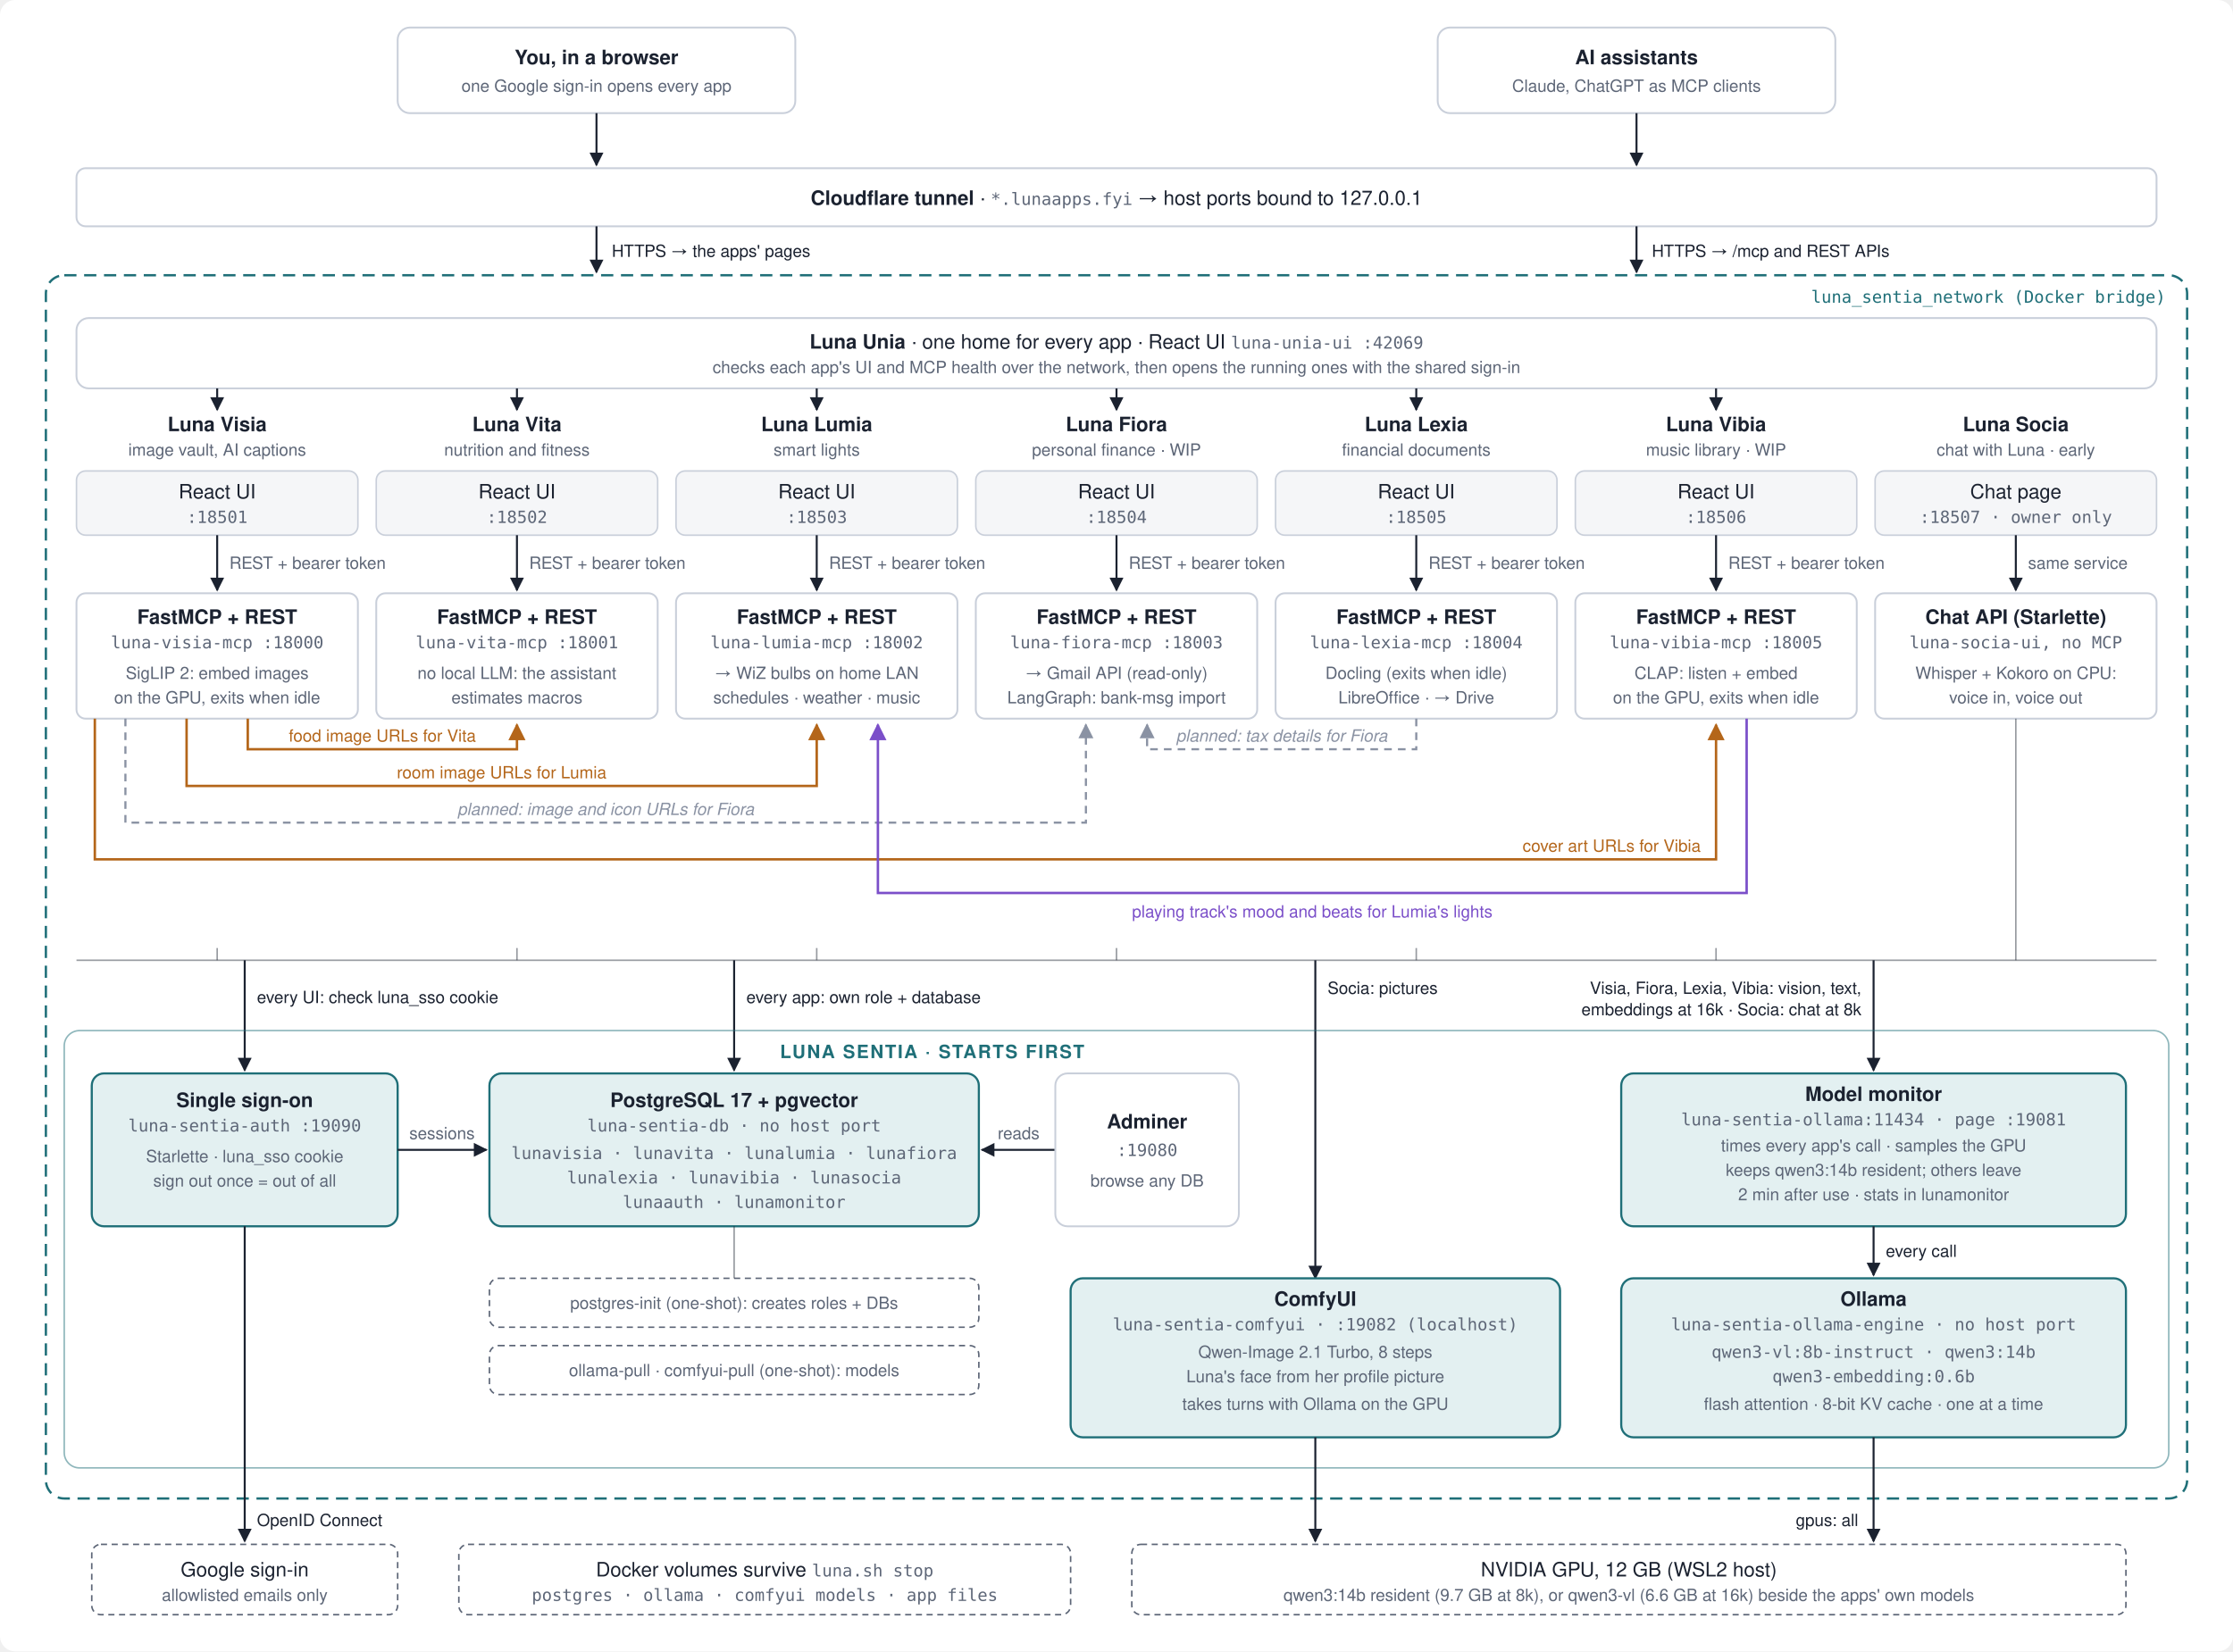
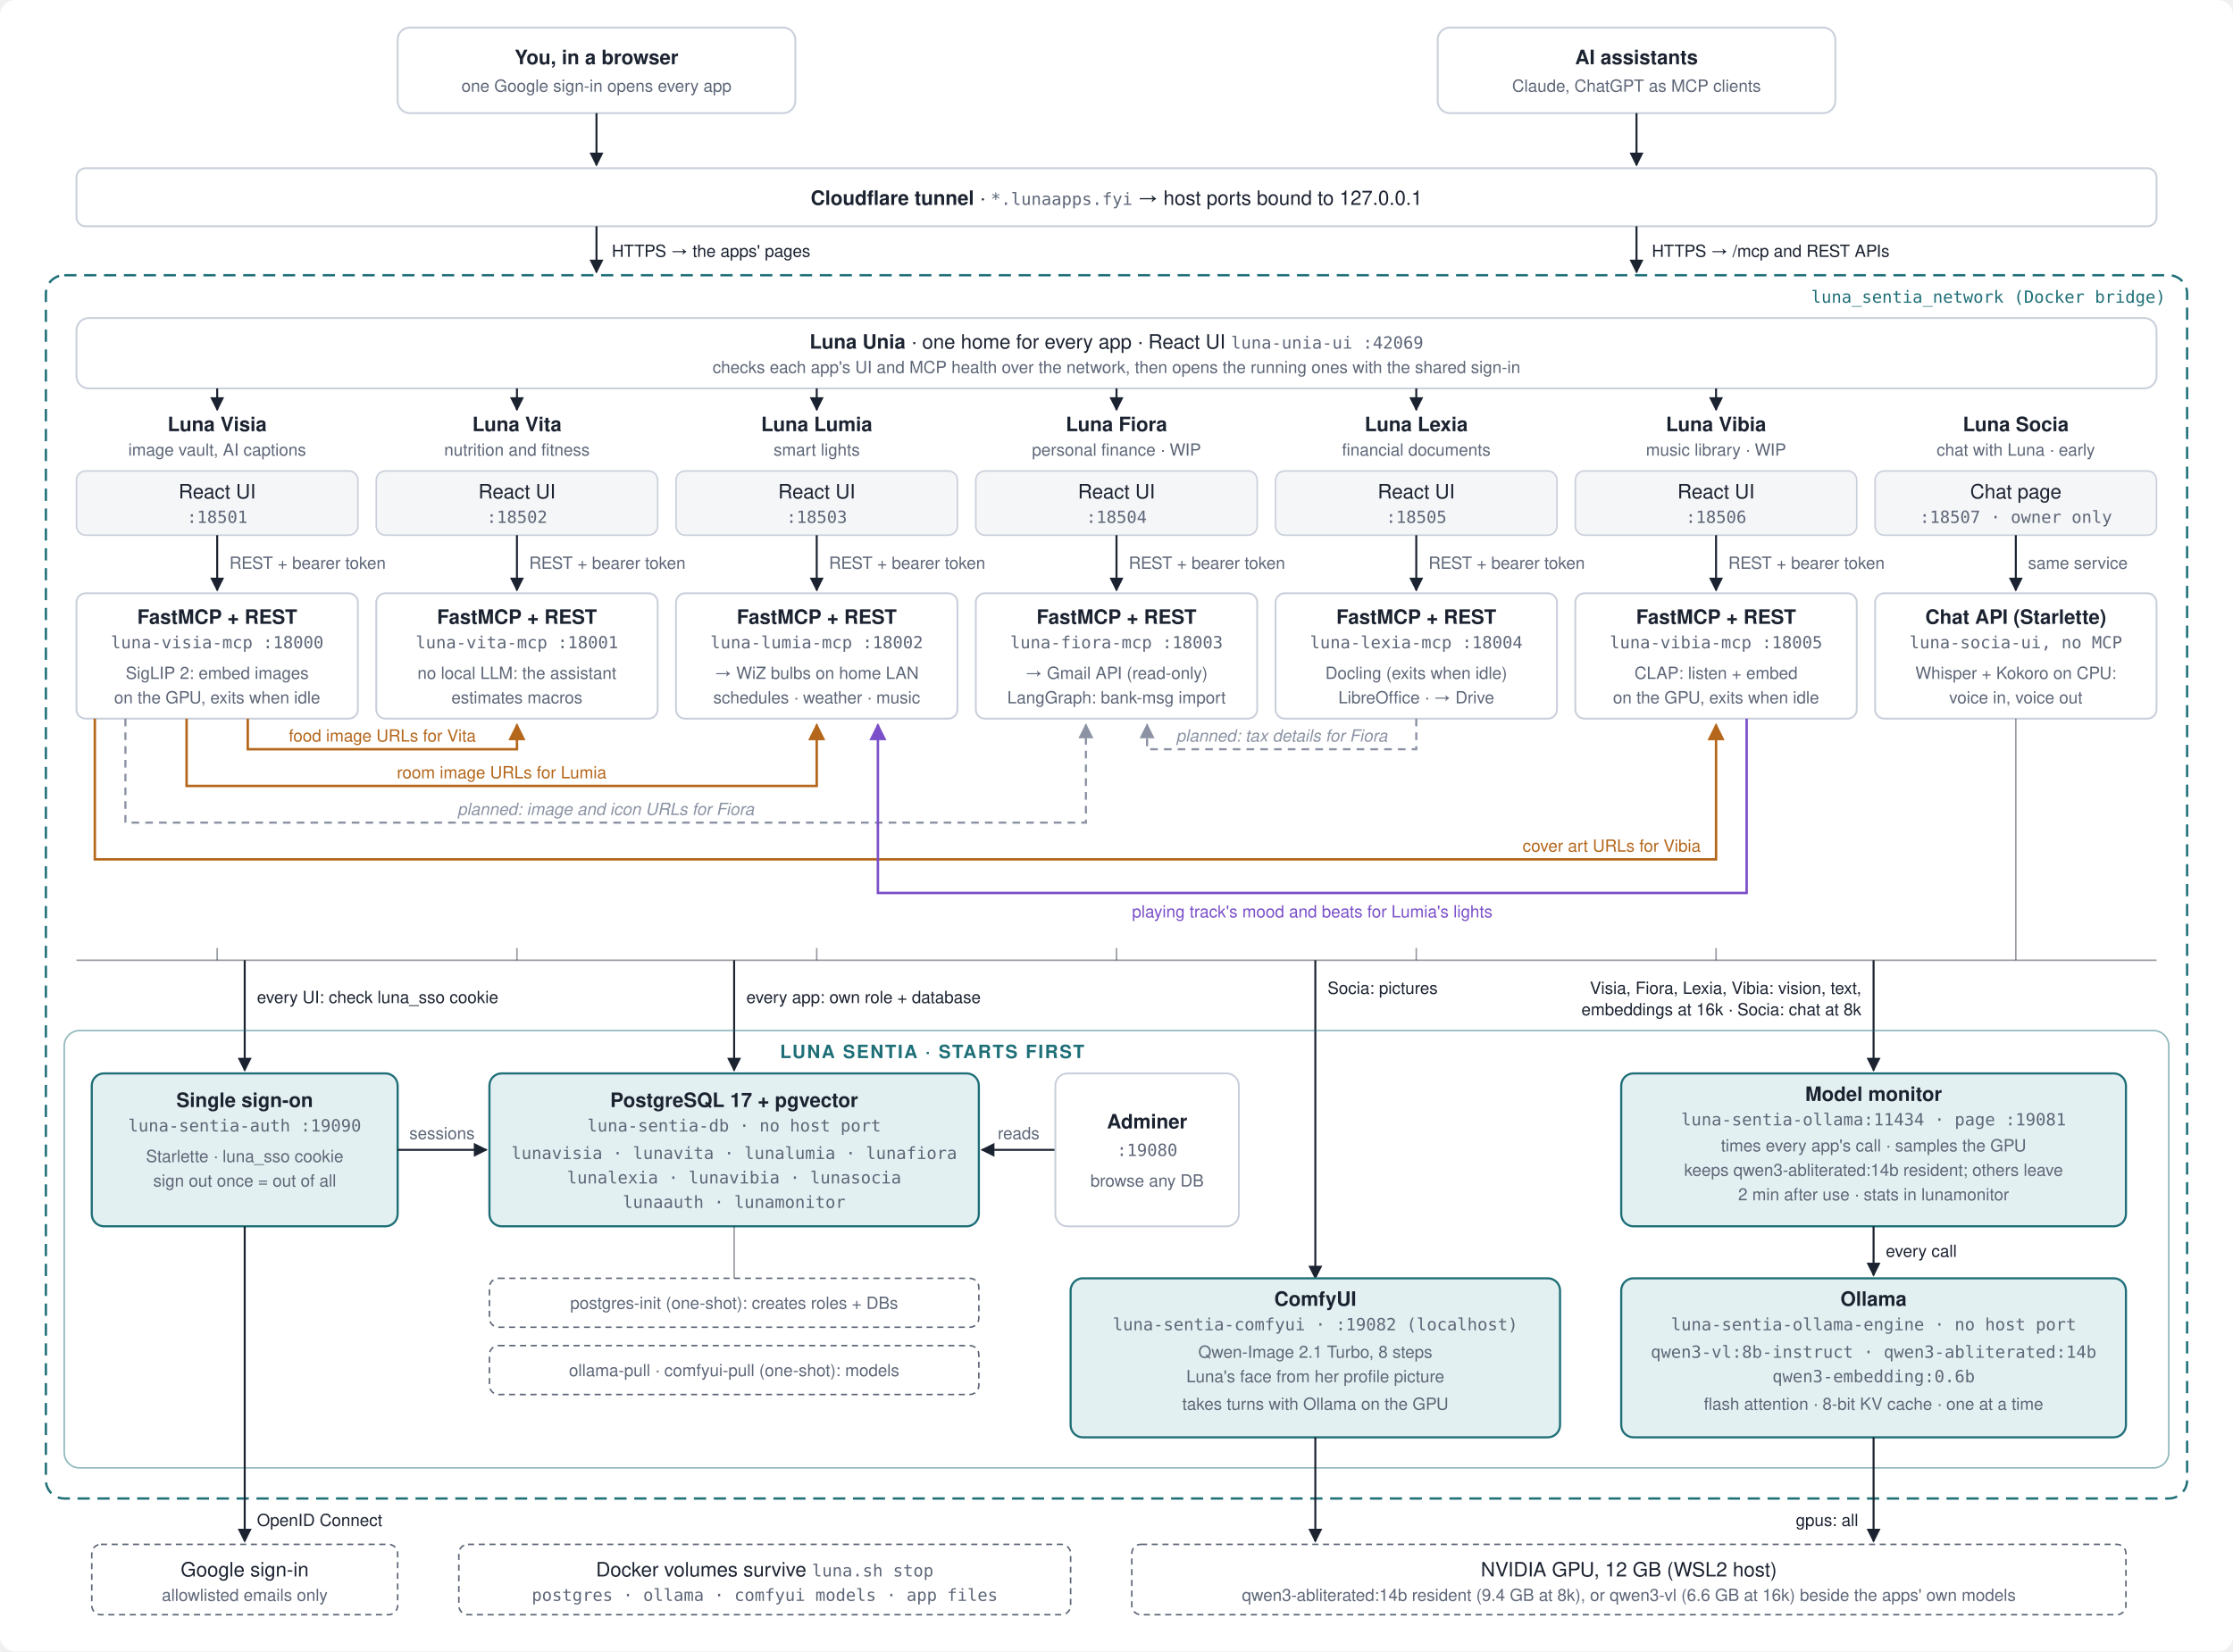
- <svg xmlns="http://www.w3.org/2000/svg" viewBox="0 0 1460 1080" width="1460" height="1080" role="img" aria-label="Clients reach seven Luna apps through a Cloudflare tunnel. Luna Unia, one home page, checks which Luna apps are running and opens each one with the shared sign-in. Six apps run a React UI and a FastMCP service; Luna Socia, the owner's chat with Luna, is one service. All share luna_sentia_network and rely on Luna Sentia for sign-on, PostgreSQL, Ollama and ComfyUI. Every model call goes through Sentia's model monitor, which times it, samples the GPU, keeps Socia's chat model qwen3:14b resident, and passes the call on to Ollama. Socia's pictures come from Qwen-Image 2.1 in ComfyUI, which takes turns with Ollama on the GPU. Visia's SigLIP 2, Vibia's CLAP and Lexia's Docling run inside those apps in processes that exit when idle. Luna Vibia tells Luna Lumia the mood and beats of the playing track.">
+ <svg xmlns="http://www.w3.org/2000/svg" viewBox="0 0 1460 1080" width="1460" height="1080" role="img" aria-label="Clients reach seven Luna apps through a Cloudflare tunnel. Luna Unia, one home page, checks which Luna apps are running and opens each one with the shared sign-in. Six apps run a React UI and a FastMCP service; Luna Socia, the owner's chat with Luna, is one service. All share luna_sentia_network and rely on Luna Sentia for sign-on, PostgreSQL, Ollama and ComfyUI. Every model call goes through Sentia's model monitor, which times it, samples the GPU, keeps Socia's chat model, an uncensored Qwen3 14B, resident, and passes the call on to Ollama. Socia's pictures come from Qwen-Image 2.1 in ComfyUI, which takes turns with Ollama on the GPU. Visia's SigLIP 2, Vibia's CLAP and Lexia's Docling run inside those apps in processes that exit when idle. Luna Vibia tells Luna Lumia the mood and beats of the playing track.">
  <style>
svg{font-family:-apple-system,"Segoe UI",Helvetica,Arial,sans-serif}
.b{font-weight:600}.m{font-family:ui-monospace,SFMono-Regular,Menlo,Consolas,monospace;font-size:11px}
.bg{fill:#ffffff}.hc{fill:#1b2230}.hl{fill:#b4661a}.hp{fill:#8a92a3}
.box{fill:#ffffff;stroke:#c9cfda;stroke-width:1.2}.app{fill:#f5f6f8;stroke:#c9cfda}
.core{fill:#e3f0f1;stroke:#1f6f78;stroke-width:1.4}.ext{fill:none;stroke:#5d6677;stroke-dasharray:4 3}
.net{fill:none;stroke:#1f6f78;stroke-width:1.5;stroke-dasharray:8 5}.zone{fill:none;stroke:#1f6f78;stroke-opacity:.5}
.arrow{stroke:#1b2230;stroke-width:1.3;fill:none}.rule,.rule line{stroke:#1b2230;stroke-opacity:.45}
.xlink{stroke:#b4661a;stroke-width:1.6;fill:none}.plan{stroke:#8a92a3;stroke-width:1.4;fill:none;stroke-dasharray:5 4}
.mlink{stroke:#7b4fc9;stroke-width:1.6;fill:none}.hm{fill:#7b4fc9}.lm{fill:#7b4fc9;font-size:11px;font-weight:500}
.t{fill:#1b2230;font-size:13px}.s{fill:#5d6677;font-size:11px}.m{fill:#5d6677}.mc{fill:#1f6f78}
.lbl{fill:#1b2230;font-size:11px}.lk{fill:#b4661a;font-size:11px;font-weight:500}.pl{fill:#8a92a3;font-size:11px;font-style:italic}
.ct{fill:#1f6f78;font-size:12px;font-weight:600;letter-spacing:.08em}
@media (prefers-color-scheme:dark){
.bg{fill:#1a2029}.hc{fill:#e4e8ef}.hl{fill:#e3a35f}.hp{fill:#78819a}
.box{fill:#1a2029;stroke:#343d4b;stroke-width:1.2}.app{fill:#11151c;stroke:#343d4b}
.core{fill:#17303a;stroke:#5fb8c1;stroke-width:1.4}.ext{fill:none;stroke:#98a2b3;stroke-dasharray:4 3}
.net{fill:none;stroke:#5fb8c1;stroke-width:1.5;stroke-dasharray:8 5}.zone{fill:none;stroke:#5fb8c1;stroke-opacity:.5}
.arrow{stroke:#e4e8ef;stroke-width:1.3;fill:none}.rule,.rule line{stroke:#e4e8ef;stroke-opacity:.45}
.xlink{stroke:#e3a35f;stroke-width:1.6;fill:none}.plan{stroke:#78819a;stroke-width:1.4;fill:none;stroke-dasharray:5 4}
.mlink{stroke:#b394f0;stroke-width:1.6;fill:none}.hm{fill:#b394f0}.lm{fill:#b394f0;font-size:11px;font-weight:500}
.t{fill:#e4e8ef;font-size:13px}.s{fill:#98a2b3;font-size:11px}.m{fill:#98a2b3}.mc{fill:#5fb8c1}
.lbl{fill:#e4e8ef;font-size:11px}.lk{fill:#e3a35f;font-size:11px;font-weight:500}.pl{fill:#78819a;font-size:11px;font-style:italic}
.ct{fill:#5fb8c1;font-size:12px;font-weight:600;letter-spacing:.08em}
}
</style>
  <rect class="bg" x="0" y="0" width="1460" height="1080" rx="10" />
  <defs>
    <marker id="ah" viewBox="0 0 10 10" refX="9" refY="5" markerWidth="7" markerHeight="7" orient="auto-start-reverse">
      <path d="M0,0 L10,5 L0,10 z" class="hc" />
    </marker>
    <marker id="ahl" viewBox="0 0 10 10" refX="9" refY="5" markerWidth="7" markerHeight="7" orient="auto-start-reverse">
      <path d="M0,0 L10,5 L0,10 z" class="hl" />
    </marker>
    <marker id="ahp" viewBox="0 0 10 10" refX="9" refY="5" markerWidth="7" markerHeight="7" orient="auto-start-reverse">
      <path d="M0,0 L10,5 L0,10 z" class="hp" />
    </marker>
    <marker id="ahm" viewBox="0 0 10 10" refX="9" refY="5" markerWidth="7" markerHeight="7" orient="auto-start-reverse">
      <path d="M0,0 L10,5 L0,10 z" class="hm" />
    </marker>
  </defs>
  <rect class="box" x="260" y="18" width="260" height="56" rx="8" />
  <text class="t b" x="390" y="42" text-anchor="middle">You, in a browser</text>
  <text class="s" x="390" y="60" text-anchor="middle">one Google sign-in opens every app</text>
  <line class="arrow" x1="390" y1="74" x2="390" y2="108" marker-end="url(#ah)" />
  <rect class="box" x="940" y="18" width="260" height="56" rx="8" />
  <text class="t b" x="1070" y="42" text-anchor="middle">AI assistants</text>
  <text class="s" x="1070" y="60" text-anchor="middle">Claude, ChatGPT as MCP clients</text>
  <line class="arrow" x1="1070" y1="74" x2="1070" y2="108" marker-end="url(#ah)" />
  <rect class="box" x="50" y="110" width="1360" height="38" rx="6" />
  <text class="t" x="730.0" y="134" text-anchor="middle">
    <tspan class="b">Cloudflare tunnel</tspan> · <tspan class="m">*.lunaapps.fyi</tspan> → host ports bound to 127.0.0.1</text>
  <line class="arrow" x1="390" y1="148" x2="390" y2="178" marker-end="url(#ah)" />
  <text class="lbl" x="400" y="168" text-anchor="start">HTTPS → the apps' pages</text>
  <line class="arrow" x1="1070" y1="148" x2="1070" y2="178" marker-end="url(#ah)" />
  <text class="lbl" x="1080" y="168" text-anchor="start">HTTPS → /mcp and REST APIs</text>
  <rect class="net" x="30" y="180" width="1400" height="800" rx="12" />
  <text class="m mc" x="1416" y="198" text-anchor="end">luna_sentia_network (Docker bridge)</text>
  <rect class="box" x="50" y="208" width="1360" height="46" rx="8" />
  <text class="t" x="730.0" y="228" text-anchor="middle">
    <tspan class="b">Luna Unia</tspan> · one home for every app · React UI <tspan class="m">luna-unia-ui :42069</tspan>
  </text>
  <text class="s" x="730.0" y="244" text-anchor="middle">checks each app's UI and MCP health over the network, then opens the running ones with the shared sign-in</text>
  <line class="arrow" x1="142" y1="254" x2="142" y2="268" marker-end="url(#ah)" />
  <line class="arrow" x1="338" y1="254" x2="338" y2="268" marker-end="url(#ah)" />
  <line class="arrow" x1="534" y1="254" x2="534" y2="268" marker-end="url(#ah)" />
  <line class="arrow" x1="730" y1="254" x2="730" y2="268" marker-end="url(#ah)" />
  <line class="arrow" x1="926" y1="254" x2="926" y2="268" marker-end="url(#ah)" />
  <line class="arrow" x1="1122" y1="254" x2="1122" y2="268" marker-end="url(#ah)" />
  <text class="t b" x="142" y="282" text-anchor="middle">Luna Visia</text>
  <text class="s" x="142" y="298" text-anchor="middle">image vault, AI captions</text>
  <rect class="app" x="50" y="308" width="184" height="42" rx="6" />
  <text class="t" x="142" y="326" text-anchor="middle">React UI</text>
  <text class="m" x="142" y="342" text-anchor="middle">:18501</text>
  <line class="arrow" x1="142" y1="350" x2="142" y2="386" marker-end="url(#ah)" />
  <text class="s" x="150" y="372" text-anchor="start">REST + bearer token</text>
  <rect class="box" x="50" y="388" width="184" height="82" rx="6" />
  <text class="t b" x="142" y="408" text-anchor="middle">FastMCP + REST</text>
  <text class="m" x="142" y="424" text-anchor="middle">luna-visia-mcp :18000</text>
  <text class="s" x="142" y="444" text-anchor="middle">SigLIP 2: embed images</text>
  <text class="s" x="142" y="460" text-anchor="middle">on the GPU, exits when idle</text>
  <text class="t b" x="338" y="282" text-anchor="middle">Luna Vita</text>
  <text class="s" x="338" y="298" text-anchor="middle">nutrition and fitness</text>
  <rect class="app" x="246" y="308" width="184" height="42" rx="6" />
  <text class="t" x="338" y="326" text-anchor="middle">React UI</text>
  <text class="m" x="338" y="342" text-anchor="middle">:18502</text>
  <line class="arrow" x1="338" y1="350" x2="338" y2="386" marker-end="url(#ah)" />
  <text class="s" x="346" y="372" text-anchor="start">REST + bearer token</text>
  <rect class="box" x="246" y="388" width="184" height="82" rx="6" />
  <text class="t b" x="338" y="408" text-anchor="middle">FastMCP + REST</text>
  <text class="m" x="338" y="424" text-anchor="middle">luna-vita-mcp :18001</text>
  <text class="s" x="338" y="444" text-anchor="middle">no local LLM: the assistant</text>
  <text class="s" x="338" y="460" text-anchor="middle">estimates macros</text>
  <text class="t b" x="534" y="282" text-anchor="middle">Luna Lumia</text>
  <text class="s" x="534" y="298" text-anchor="middle">smart lights</text>
  <rect class="app" x="442" y="308" width="184" height="42" rx="6" />
  <text class="t" x="534" y="326" text-anchor="middle">React UI</text>
  <text class="m" x="534" y="342" text-anchor="middle">:18503</text>
  <line class="arrow" x1="534" y1="350" x2="534" y2="386" marker-end="url(#ah)" />
  <text class="s" x="542" y="372" text-anchor="start">REST + bearer token</text>
  <rect class="box" x="442" y="388" width="184" height="82" rx="6" />
  <text class="t b" x="534" y="408" text-anchor="middle">FastMCP + REST</text>
  <text class="m" x="534" y="424" text-anchor="middle">luna-lumia-mcp :18002</text>
  <text class="s" x="534" y="444" text-anchor="middle">→ WiZ bulbs on home LAN</text>
  <text class="s" x="534" y="460" text-anchor="middle">schedules · weather · music</text>
  <text class="t b" x="730" y="282" text-anchor="middle">Luna Fiora</text>
  <text class="s" x="730" y="298" text-anchor="middle">personal finance · WIP</text>
  <rect class="app" x="638" y="308" width="184" height="42" rx="6" />
  <text class="t" x="730" y="326" text-anchor="middle">React UI</text>
  <text class="m" x="730" y="342" text-anchor="middle">:18504</text>
  <line class="arrow" x1="730" y1="350" x2="730" y2="386" marker-end="url(#ah)" />
  <text class="s" x="738" y="372" text-anchor="start">REST + bearer token</text>
  <rect class="box" x="638" y="388" width="184" height="82" rx="6" />
  <text class="t b" x="730" y="408" text-anchor="middle">FastMCP + REST</text>
  <text class="m" x="730" y="424" text-anchor="middle">luna-fiora-mcp :18003</text>
  <text class="s" x="730" y="444" text-anchor="middle">→ Gmail API (read-only)</text>
  <text class="s" x="730" y="460" text-anchor="middle">LangGraph: bank-msg import</text>
  <text class="t b" x="926" y="282" text-anchor="middle">Luna Lexia</text>
  <text class="s" x="926" y="298" text-anchor="middle">financial documents</text>
  <rect class="app" x="834" y="308" width="184" height="42" rx="6" />
  <text class="t" x="926" y="326" text-anchor="middle">React UI</text>
  <text class="m" x="926" y="342" text-anchor="middle">:18505</text>
  <line class="arrow" x1="926" y1="350" x2="926" y2="386" marker-end="url(#ah)" />
  <text class="s" x="934" y="372" text-anchor="start">REST + bearer token</text>
  <rect class="box" x="834" y="388" width="184" height="82" rx="6" />
  <text class="t b" x="926" y="408" text-anchor="middle">FastMCP + REST</text>
  <text class="m" x="926" y="424" text-anchor="middle">luna-lexia-mcp :18004</text>
  <text class="s" x="926" y="444" text-anchor="middle">Docling (exits when idle)</text>
  <text class="s" x="926" y="460" text-anchor="middle">LibreOffice · → Drive</text>
  <text class="t b" x="1122" y="282" text-anchor="middle">Luna Vibia</text>
  <text class="s" x="1122" y="298" text-anchor="middle">music library · WIP</text>
  <rect class="app" x="1030" y="308" width="184" height="42" rx="6" />
  <text class="t" x="1122" y="326" text-anchor="middle">React UI</text>
  <text class="m" x="1122" y="342" text-anchor="middle">:18506</text>
  <line class="arrow" x1="1122" y1="350" x2="1122" y2="386" marker-end="url(#ah)" />
  <text class="s" x="1130" y="372" text-anchor="start">REST + bearer token</text>
  <rect class="box" x="1030" y="388" width="184" height="82" rx="6" />
  <text class="t b" x="1122" y="408" text-anchor="middle">FastMCP + REST</text>
  <text class="m" x="1122" y="424" text-anchor="middle">luna-vibia-mcp :18005</text>
  <text class="s" x="1122" y="444" text-anchor="middle">CLAP: listen + embed</text>
  <text class="s" x="1122" y="460" text-anchor="middle">on the GPU, exits when idle</text>
  <text class="t b" x="1318" y="282" text-anchor="middle">Luna Socia</text>
  <text class="s" x="1318" y="298" text-anchor="middle">chat with Luna · early</text>
  <rect class="app" x="1226" y="308" width="184" height="42" rx="6" />
  <text class="t" x="1318" y="326" text-anchor="middle">Chat page</text>
  <text class="m" x="1318" y="342" text-anchor="middle">:18507 · owner only</text>
  <line class="arrow" x1="1318" y1="350" x2="1318" y2="386" marker-end="url(#ah)" />
  <text class="s" x="1326" y="372" text-anchor="start">same service</text>
  <rect class="box" x="1226" y="388" width="184" height="82" rx="6" />
  <text class="t b" x="1318" y="408" text-anchor="middle">Chat API (Starlette)</text>
  <text class="m" x="1318" y="424" text-anchor="middle">luna-socia-ui, no MCP</text>
  <text class="s" x="1318" y="444" text-anchor="middle">Whisper + Kokoro on CPU:</text>
  <text class="s" x="1318" y="460" text-anchor="middle">voice in, voice out</text>
  <polyline class="xlink" points="162,470 162,490 338,490 338,474" marker-end="url(#ahl)" />
  <text class="lk" x="250.0" y="485" text-anchor="middle">food image URLs for Vita</text>
  <polyline class="plan" points="926,470 926,490 750,490 750,474" marker-end="url(#ahp)" />
  <text class="pl" x="838.0" y="485" text-anchor="middle">planned: tax details for Fiora</text>
  <polyline class="xlink" points="122,470 122,514 534,514 534,474" marker-end="url(#ahl)" />
  <text class="lk" x="328.0" y="509" text-anchor="middle">room image URLs for Lumia</text>
  <polyline class="plan" points="82,470 82,538 710,538 710,474" marker-end="url(#ahp)" />
  <text class="pl" x="396.0" y="533" text-anchor="middle">planned: image and icon URLs for Fiora</text>
  <polyline class="xlink" points="62,470 62,562 1122,562 1122,474" marker-end="url(#ahl)" />
  <text class="lk" x="1112" y="557" text-anchor="end">cover art URLs for Vibia</text>
  <polyline class="mlink" points="1142,470 1142,584 574,584 574,474" marker-end="url(#ahm)" />
  <text class="lm" x="858.0" y="600" text-anchor="middle">playing track's mood and beats for Lumia's lights</text>
  <line x1="50" y1="628" x2="1410" y2="628" class="rule" stroke-opacity=".45" />
  <g class="rule" stroke-opacity=".45">
    <line x1="142" y1="620" x2="142" y2="628" />
    <line x1="338" y1="620" x2="338" y2="628" />
    <line x1="534" y1="620" x2="534" y2="628" />
    <line x1="730" y1="620" x2="730" y2="628" />
    <line x1="926" y1="620" x2="926" y2="628" />
    <line x1="1122" y1="620" x2="1122" y2="628" />
    <line x1="1318" y1="470" x2="1318" y2="628" />
  </g>
  <line class="arrow" x1="160" y1="628" x2="160" y2="700" marker-end="url(#ah)" />
  <text class="lbl" x="168" y="656" text-anchor="start">every UI: check luna_sso cookie</text>
  <line class="arrow" x1="480" y1="628" x2="480" y2="700" marker-end="url(#ah)" />
  <text class="lbl" x="488" y="656" text-anchor="start">every app: own role + database</text>
  <line class="arrow" x1="860" y1="628" x2="860" y2="836" marker-end="url(#ah)" />
  <text class="lbl" x="868" y="650" text-anchor="start">Socia: pictures</text>
  <line class="arrow" x1="1225" y1="628" x2="1225" y2="700" marker-end="url(#ah)" />
  <text class="lbl" x="1217" y="650" text-anchor="end">Visia, Fiora, Lexia, Vibia: vision, text,</text>
  <text class="lbl" x="1217" y="664" text-anchor="end">embeddings at 16k · Socia: chat at 8k</text>
  <rect class="zone" x="42" y="674" width="1376" height="286" rx="10" />
  <text class="ct" x="510" y="692" text-anchor="start">LUNA SENTIA · STARTS FIRST</text>
  <rect class="core" x="60" y="702" width="200" height="100" rx="8" />
  <text class="t b" x="160" y="724" text-anchor="middle">Single sign-on</text>
  <text class="m" x="160" y="740" text-anchor="middle">luna-sentia-auth :19090</text>
  <text class="s" x="160" y="760" text-anchor="middle">Starlette · luna_sso cookie</text>
  <text class="s" x="160" y="776" text-anchor="middle">sign out once = out of all</text>
  <line class="arrow" x1="260" y1="752" x2="318" y2="752" marker-end="url(#ah)" />
  <text class="s" x="289" y="745" text-anchor="middle">sessions</text>
  <rect class="core" x="320" y="702" width="320" height="100" rx="8" />
  <text class="t b" x="480" y="724" text-anchor="middle">PostgreSQL 17 + pgvector</text>
  <text class="m" x="480" y="740" text-anchor="middle">luna-sentia-db · no host port</text>
  <text class="m" x="480" y="758" text-anchor="middle">lunavisia · lunavita · lunalumia · lunafiora</text>
  <text class="m" x="480" y="774" text-anchor="middle">lunalexia · lunavibia · lunasocia</text>
  <text class="m" x="480" y="790" text-anchor="middle">lunaauth · lunamonitor</text>
  <line class="arrow" x1="690" y1="752" x2="642" y2="752" marker-end="url(#ah)" />
  <text class="s" x="666" y="745" text-anchor="middle">reads</text>
  <rect class="box" x="690" y="702" width="120" height="100" rx="8" />
  <text class="t b" x="750" y="738" text-anchor="middle">Adminer</text>
  <text class="m" x="750" y="756" text-anchor="middle">:19080</text>
  <text class="s" x="750" y="776" text-anchor="middle">browse any DB</text>
  <rect class="core" x="1060" y="702" width="330" height="100" rx="8" />
  <text class="t b" x="1225" y="720" text-anchor="middle">Model monitor</text>
  <text class="m" x="1225" y="736" text-anchor="middle">luna-sentia-ollama:11434 · page :19081</text>
  <text class="s" x="1225" y="753" text-anchor="middle">times every app's call · samples the GPU</text>
-   <text class="s" x="1225" y="769" text-anchor="middle">keeps qwen3:14b resident; others leave</text>
+   <text class="s" x="1225" y="769" text-anchor="middle">keeps qwen3-abliterated:14b resident; others leave</text>
  <text class="s" x="1225" y="785" text-anchor="middle">2 min after use · stats in lunamonitor</text>
  <line class="arrow" x1="1225" y1="802" x2="1225" y2="834" marker-end="url(#ah)" />
  <text class="lbl" x="1233" y="822" text-anchor="start">every call</text>
  <rect class="core" x="1060" y="836" width="330" height="104" rx="8" />
  <text class="t b" x="1225" y="854" text-anchor="middle">Ollama</text>
  <text class="m" x="1225" y="870" text-anchor="middle">luna-sentia-ollama-engine · no host port</text>
-   <text class="m" x="1225" y="888" text-anchor="middle">qwen3-vl:8b-instruct · qwen3:14b</text>
+   <text class="m" x="1225" y="888" text-anchor="middle">qwen3-vl:8b-instruct · qwen3-abliterated:14b</text>
  <text class="m" x="1225" y="904" text-anchor="middle">qwen3-embedding:0.6b</text>
  <text class="s" x="1225" y="922" text-anchor="middle">flash attention · 8-bit KV cache · one at a time</text>
  <rect class="core" x="700" y="836" width="320" height="104" rx="8" />
  <text class="t b" x="860" y="854" text-anchor="middle">ComfyUI</text>
  <text class="m" x="860" y="870" text-anchor="middle">luna-sentia-comfyui · :19082 (localhost)</text>
  <text class="s" x="860" y="888" text-anchor="middle">Qwen-Image 2.1 Turbo, 8 steps</text>
  <text class="s" x="860" y="904" text-anchor="middle">Luna's face from her profile picture</text>
  <text class="s" x="860" y="922" text-anchor="middle">takes turns with Ollama on the GPU</text>
  <rect class="ext" x="320" y="836" width="320" height="32" rx="6" />
  <text class="s" x="480" y="856" text-anchor="middle">postgres-init (one-shot): creates roles + DBs</text>
  <line x1="480" y1="802" x2="480" y2="836" class="rule" stroke-opacity=".45" />
  <rect class="ext" x="320" y="880" width="320" height="32" rx="6" />
  <text class="s" x="480" y="900" text-anchor="middle">ollama-pull · comfyui-pull (one-shot): models</text>
  <line class="arrow" x1="160" y1="802" x2="160" y2="1008" marker-end="url(#ah)" />
  <text class="lbl" x="168" y="998" text-anchor="start">OpenID Connect</text>
  <rect class="ext" x="60" y="1010" width="200" height="46" rx="6" />
  <text class="t" x="160" y="1031" text-anchor="middle">Google sign-in</text>
  <text class="s" x="160" y="1047" text-anchor="middle">allowlisted emails only</text>
  <rect class="ext" x="300" y="1010" width="400" height="46" rx="6" />
  <text class="t" x="500" y="1031" text-anchor="middle">Docker volumes survive <tspan class="m">luna.sh stop</tspan>
  </text>
  <text class="m" x="500" y="1047" text-anchor="middle">postgres · ollama · comfyui models · app files</text>
  <line class="arrow" x1="860" y1="940" x2="860" y2="1008" marker-end="url(#ah)" />
  <line class="arrow" x1="1225" y1="940" x2="1225" y2="1008" marker-end="url(#ah)" />
  <text class="lbl" x="1215" y="998" text-anchor="end">gpus: all</text>
  <rect class="ext" x="740" y="1010" width="650" height="46" rx="6" />
  <text class="t" x="1065" y="1031" text-anchor="middle">NVIDIA GPU, 12 GB (WSL2 host)</text>
-   <text class="s" x="1065" y="1047" text-anchor="middle">qwen3:14b resident (9.7 GB at 8k), or qwen3-vl (6.6 GB at 16k) beside the apps' own models</text>
+   <text class="s" x="1065" y="1047" text-anchor="middle">qwen3-abliterated:14b resident (9.4 GB at 8k), or qwen3-vl (6.6 GB at 16k) beside the apps' own models</text>
</svg>
